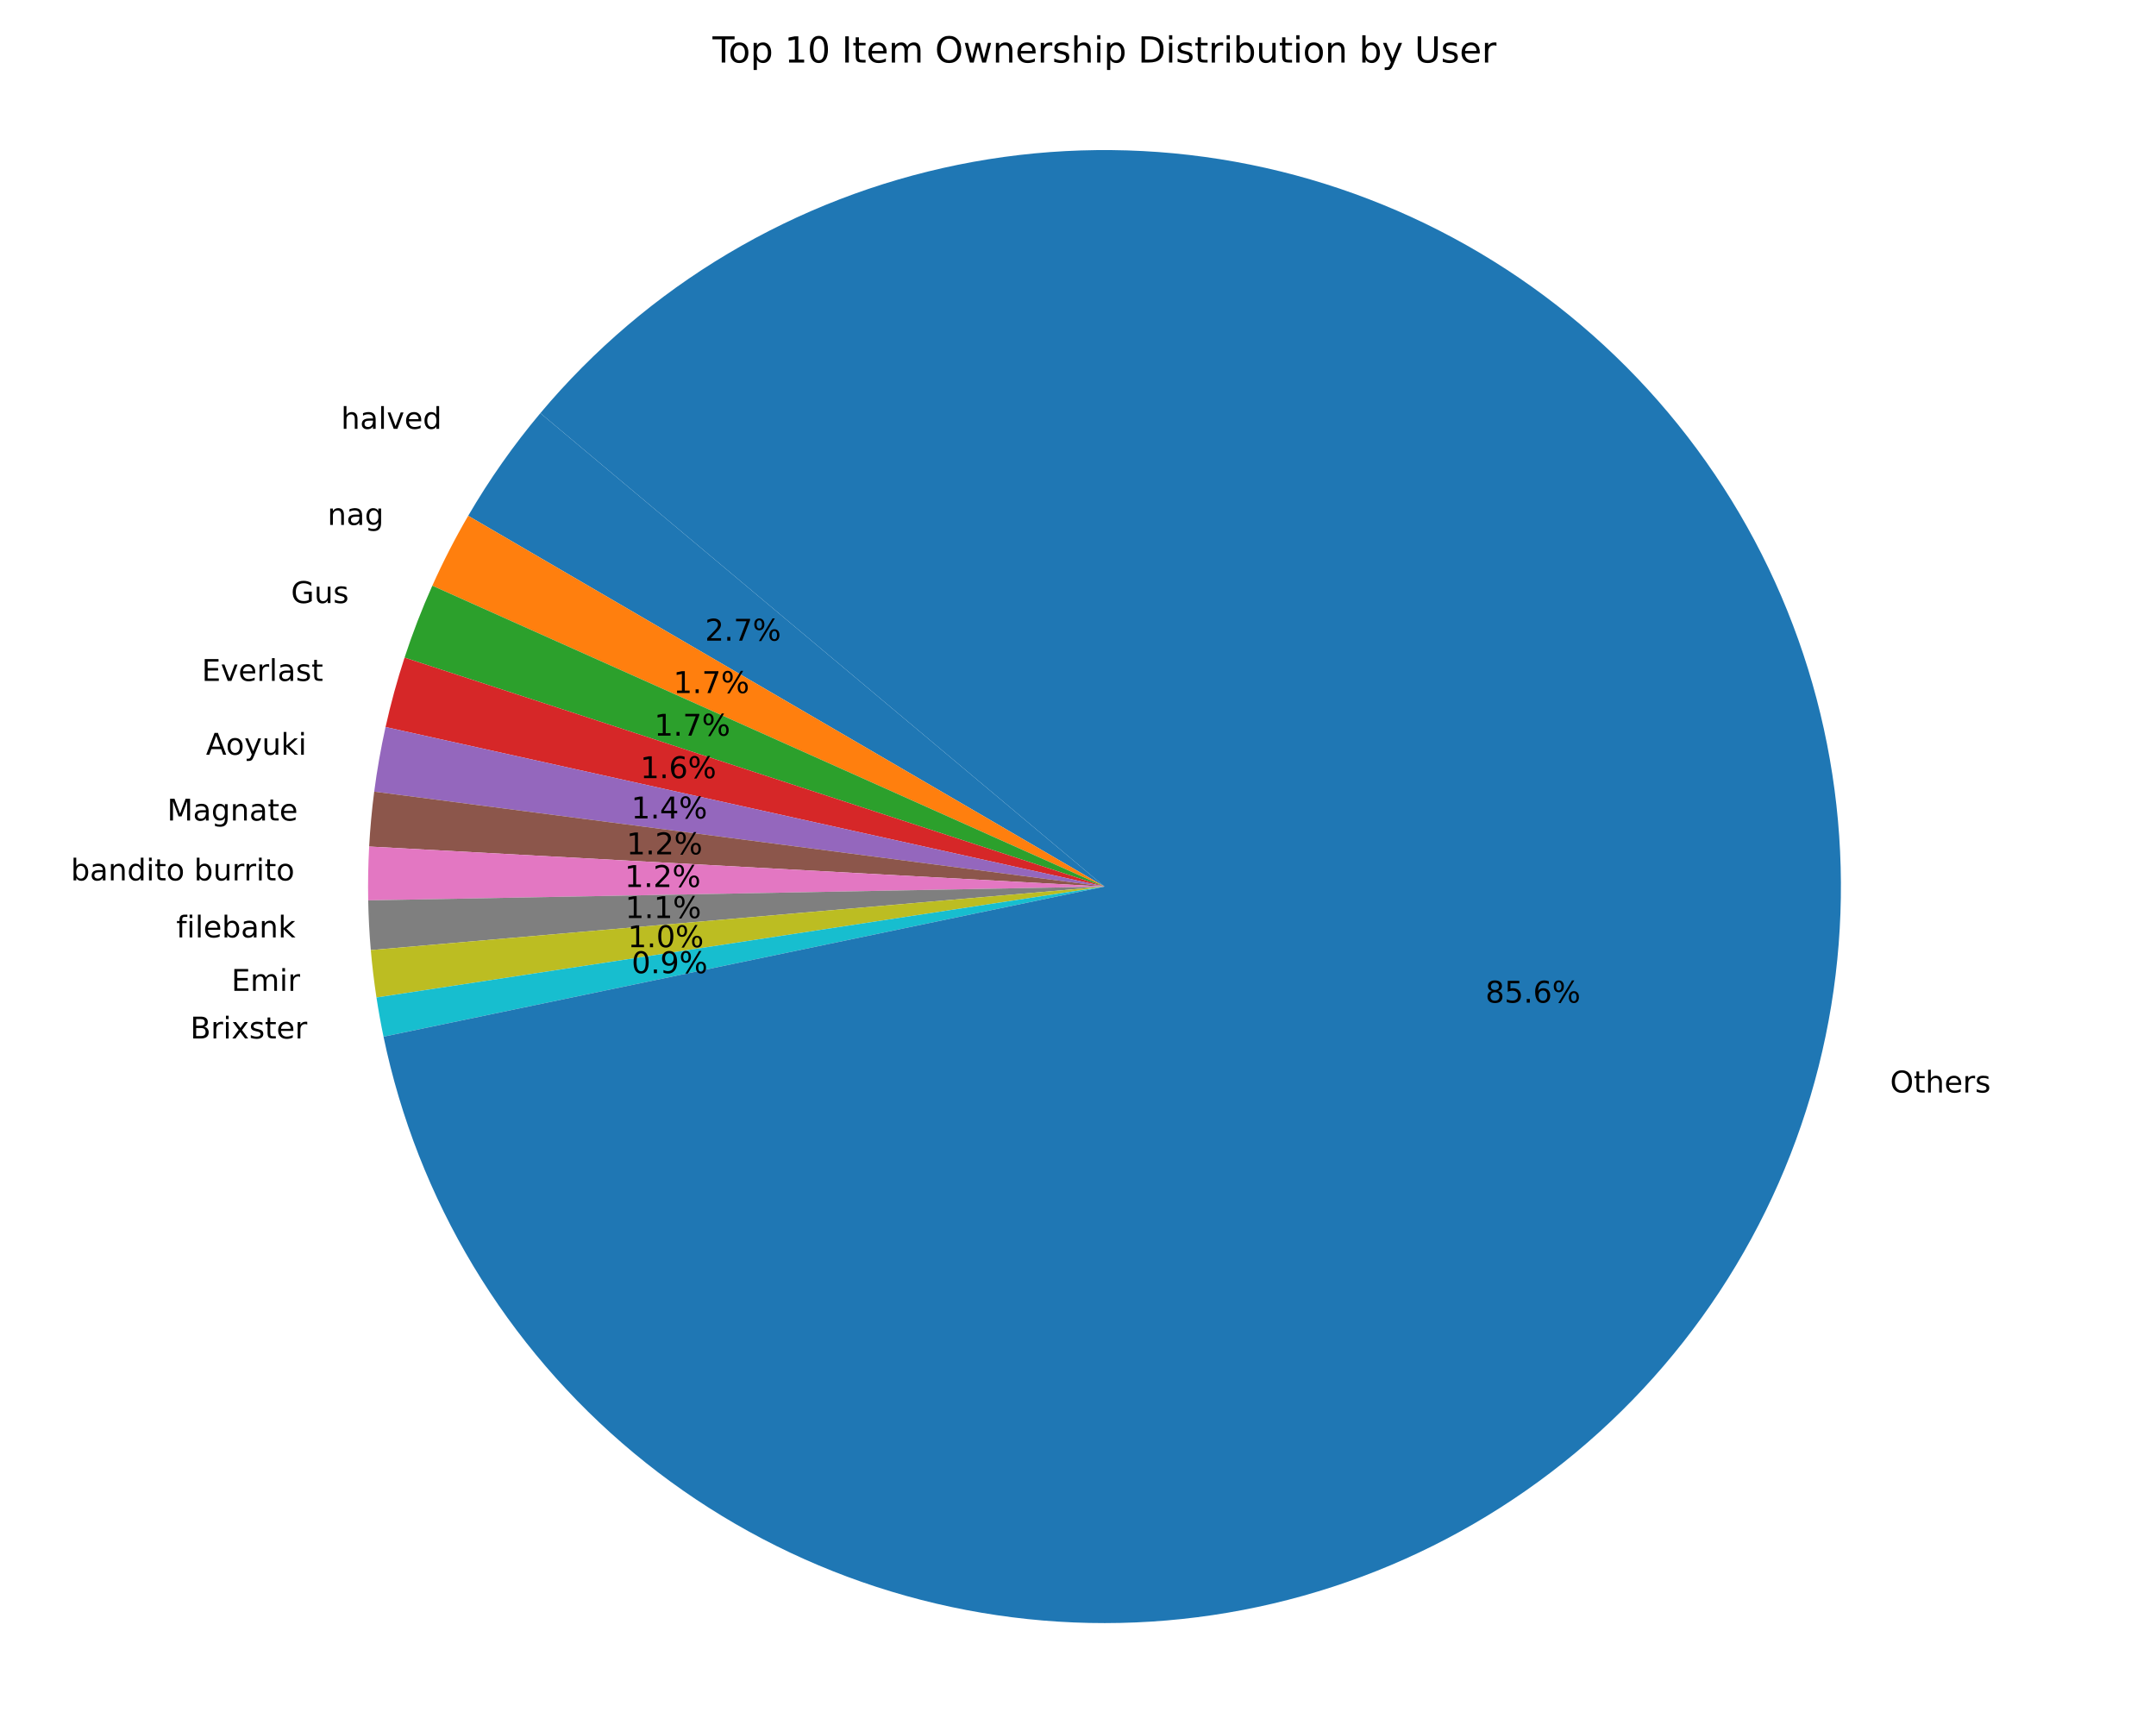
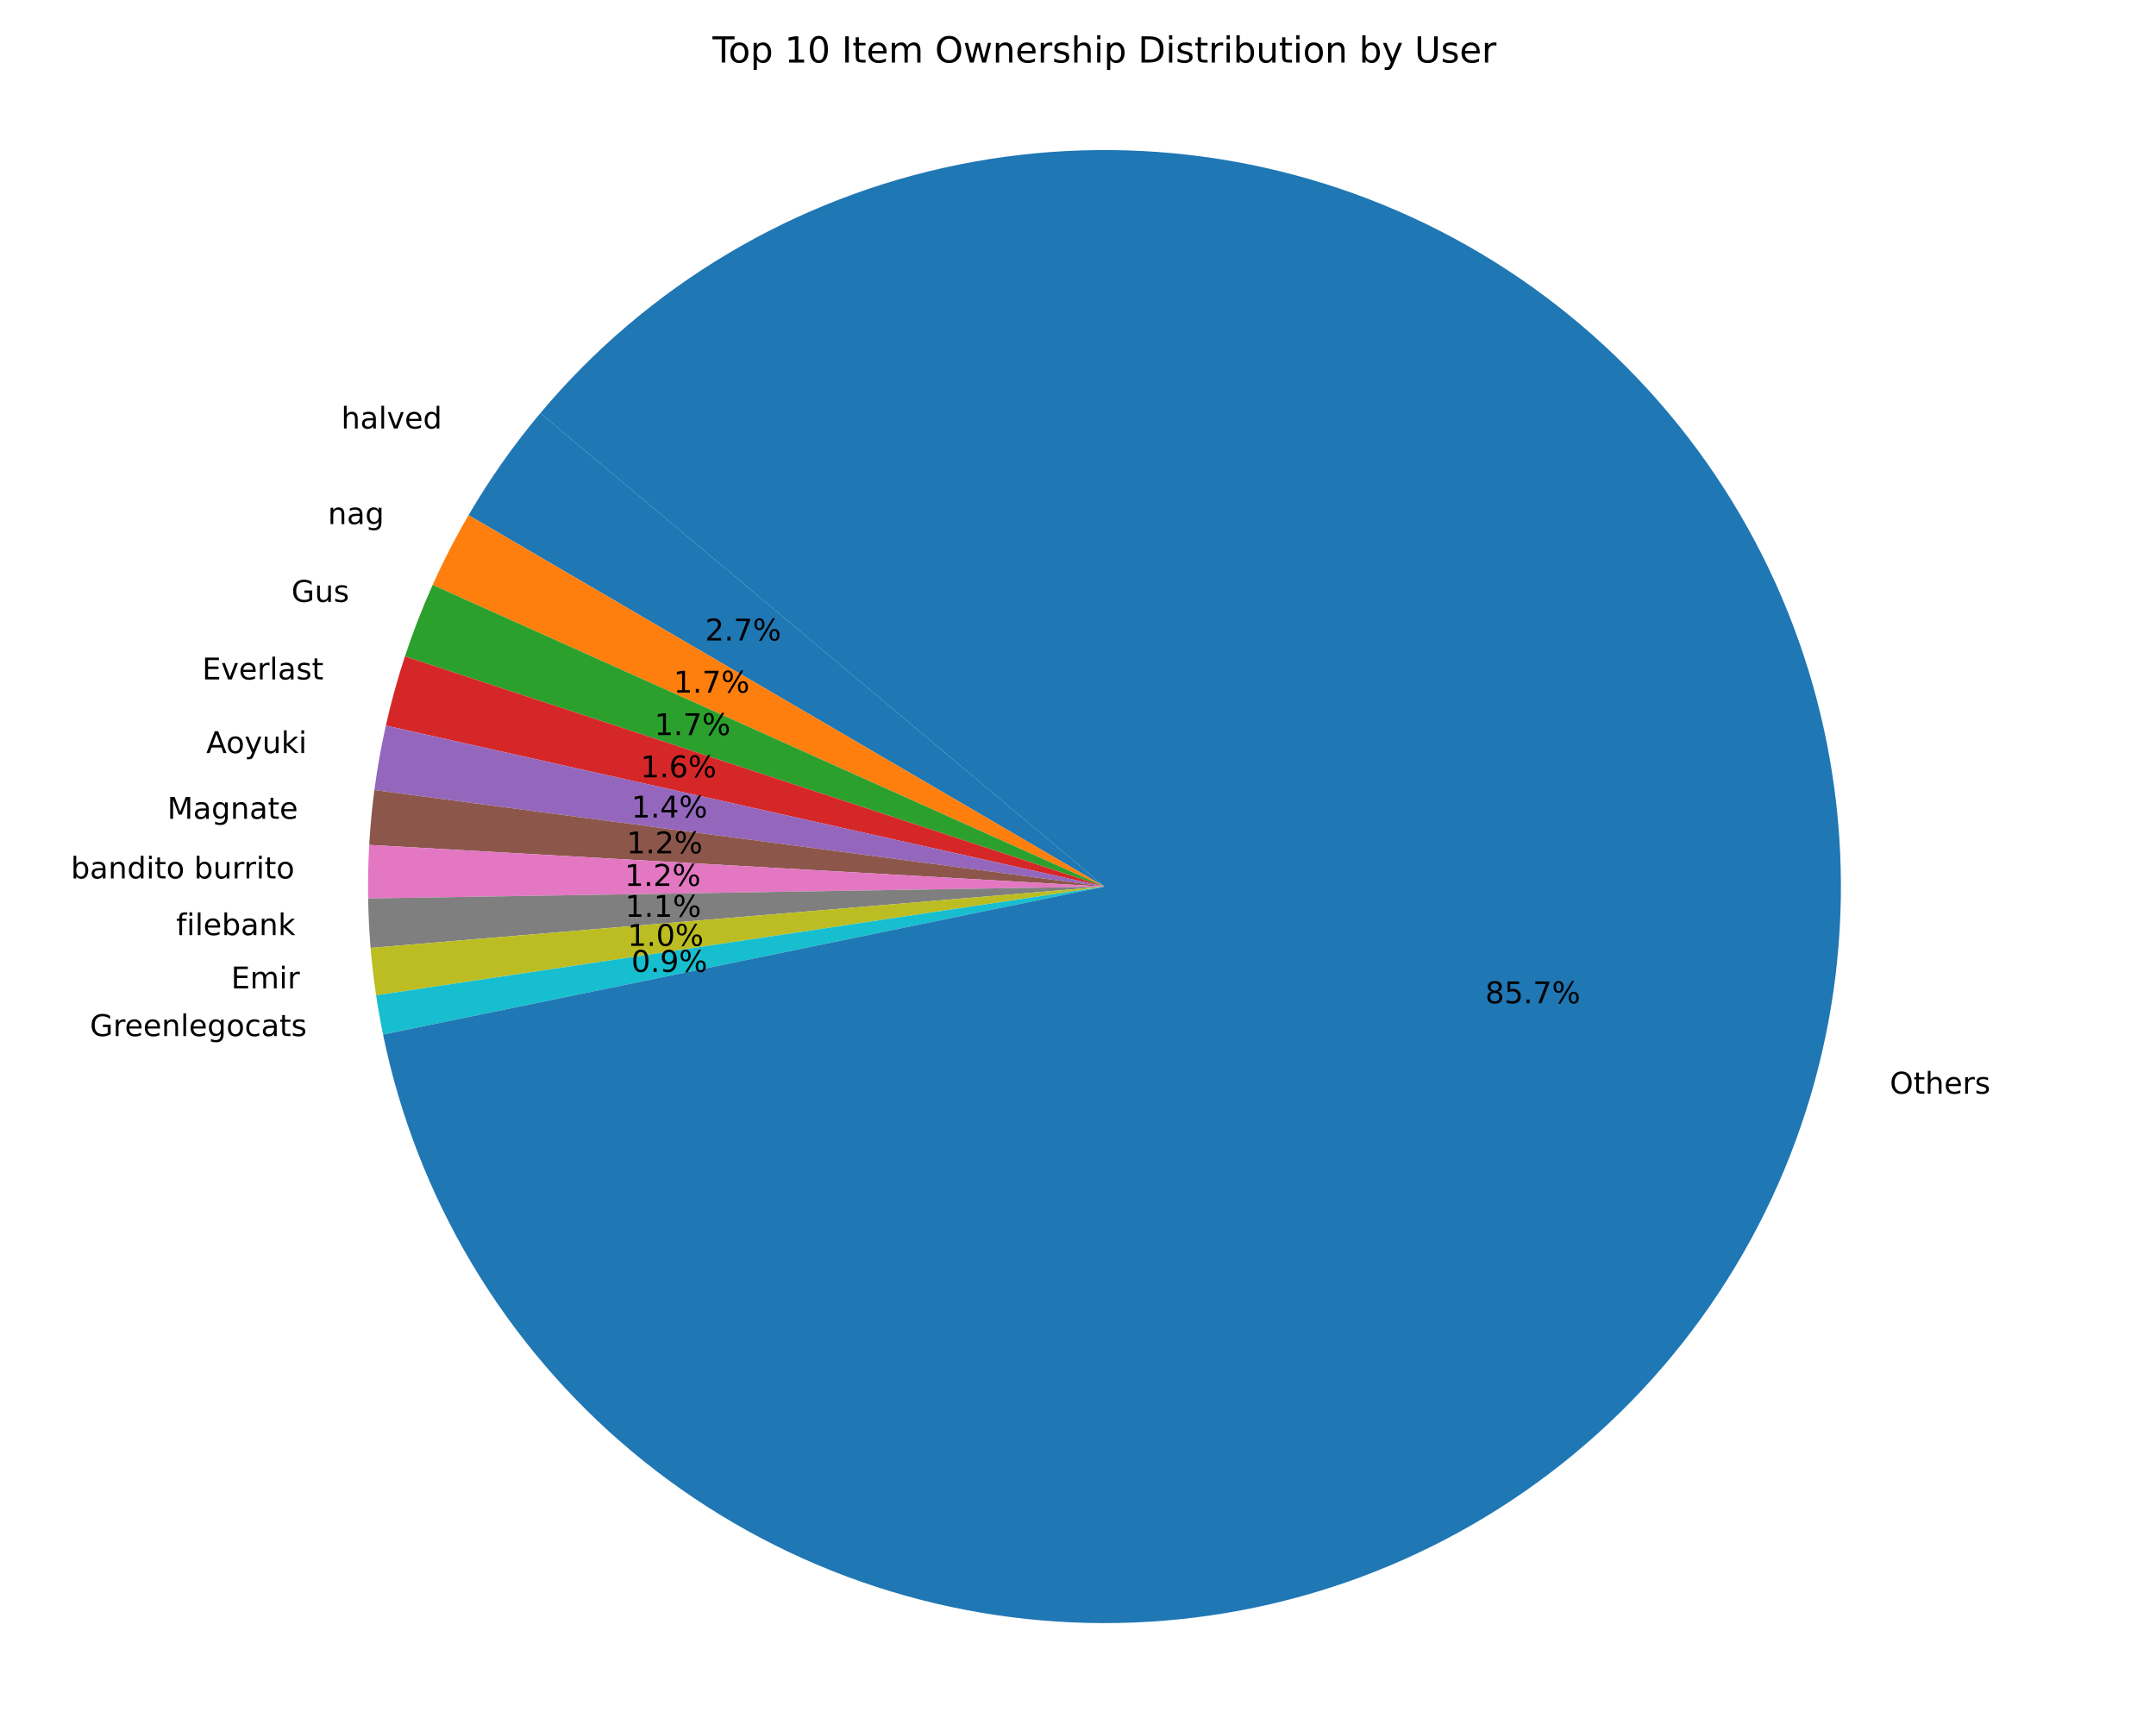
<svg xmlns="http://www.w3.org/2000/svg" xmlns:xlink="http://www.w3.org/1999/xlink" width="720pt" height="576pt" viewBox="0 0 720 576" version="1.1">
  <defs>
    <style type="text/css">*{stroke-linejoin: round; stroke-linecap: butt}</style>
  </defs>
  <g id="figure_1">
    <g id="patch_1">
      <path d="M 0 576  L 720 576  L 720 0  L 0 0  z " style="fill: #ffffff" />
    </g>
    <g id="axes_1">
      <g id="patch_2">
-         <path d="M 180.452 137.958  C 175.958 143.314 171.694 148.859 167.672 154.579  C 163.651 160.298 159.875 166.187 156.355 172.228  L 368.847 296.04  z " style="fill: #1f77b4" />
+         <path d="M 180.444 137.955  C 175.975 143.282 171.734 148.795 167.732 154.481  C 163.73 160.166 159.971 166.019 156.465 172.023  L 368.842 296.04  z " style="fill: #1f77b4" />
      </g>
      <g id="patch_3">
-         <path d="M 156.355 172.228  C 154.151 176.009 152.049 179.849 150.051 183.743  C 148.052 187.637 146.158 191.583 144.37 195.578  L 368.847 296.04  z " style="fill: #ff7f0e" />
+         <path d="M 156.465 172.023  C 154.263 175.794 152.162 179.622 150.164 183.505  C 148.166 187.387 146.272 191.322 144.483 195.305  L 368.842 296.04  z " style="fill: #ff7f0e" />
      </g>
      <g id="patch_4">
-         <path d="M 144.37 195.578  C 142.617 199.495 140.967 203.457 139.421 207.46  C 137.876 211.464 136.435 215.507 135.101 219.586  L 368.847 296.04  z " style="fill: #2ca02c" />
+         <path d="M 144.483 195.305  C 142.735 199.198 141.089 203.136 139.546 207.115  C 138.003 211.094 136.564 215.112 135.23 219.165  L 368.842 296.04  z " style="fill: #2ca02c" />
      </g>
      <g id="patch_5">
-         <path d="M 135.101 219.586  C 133.855 223.394 132.703 227.233 131.645 231.098  C 130.587 234.963 129.623 238.853 128.755 242.765  L 368.847 296.04  z " style="fill: #d62728" />
+         <path d="M 135.23 219.165  C 133.98 222.964 132.823 226.793 131.759 230.648  C 130.696 234.502 129.727 238.383 128.853 242.285  L 368.842 296.04  z " style="fill: #d62728" />
      </g>
      <g id="patch_6">
-         <path d="M 128.755 242.765  C 127.964 246.33 127.252 249.912 126.621 253.509  C 125.989 257.106 125.438 260.717 124.967 264.338  L 368.847 296.04  z " style="fill: #9467bd" />
+         <path d="M 128.853 242.285  C 128.056 245.843 127.338 249.417 126.701 253.007  C 126.063 256.596 125.505 260.199 125.027 263.813  L 368.842 296.04  z " style="fill: #9467bd" />
      </g>
      <g id="patch_7">
-         <path d="M 124.967 264.338  C 124.571 267.382 124.233 270.432 123.951 273.489  C 123.67 276.545 123.446 279.606 123.279 282.671  L 368.847 296.04  z " style="fill: #8c564b" />
+         <path d="M 125.027 263.813  C 124.625 266.853 124.28 269.9 123.992 272.953  C 123.705 276.006 123.474 279.064 123.3 282.125  L 368.842 296.04  z " style="fill: #8c564b" />
      </g>
      <g id="patch_8">
-         <path d="M 123.279 282.671  C 123.116 285.665 123.008 288.661 122.954 291.659  C 122.901 294.657 122.902 297.655 122.958 300.653  L 368.847 296.04  z " style="fill: #e377c2" />
+         <path d="M 123.3 282.125  C 123.132 285.102 123.017 288.081 122.957 291.062  C 122.896 294.043 122.89 297.024 122.938 300.006  L 368.842 296.04  z " style="fill: #e377c2" />
      </g>
      <g id="patch_9">
-         <path d="M 122.958 300.653  C 123.01 303.423 123.109 306.193 123.255 308.96  C 123.4 311.727 123.593 314.491 123.832 317.251  L 368.847 296.04  z " style="fill: #7f7f7f" />
+         <path d="M 122.938 300.006  C 122.983 302.761 123.074 305.515 123.21 308.267  C 123.347 311.019 123.531 313.768 123.76 316.514  L 368.842 296.04  z " style="fill: #7f7f7f" />
      </g>
      <g id="patch_10">
-         <path d="M 123.832 317.251  C 124.061 319.899 124.333 322.542 124.648 325.18  C 124.963 327.819 125.32 330.452 125.72 333.079  L 368.847 296.04  z " style="fill: #bcbd22" />
+         <path d="M 123.76 316.514  C 123.981 319.161 124.245 321.805 124.552 324.443  C 124.859 327.082 125.208 329.715 125.6 332.343  L 368.842 296.04  z " style="fill: #bcbd22" />
      </g>
      <g id="patch_11">
-         <path d="M 125.72 333.079  C 126.054 335.27 126.418 337.457 126.811 339.639  C 127.204 341.82 127.626 343.996 128.078 346.166  L 368.847 296.04  z " style="fill: #17becf" />
+         <path d="M 125.6 332.343  C 125.928 334.537 126.285 336.726 126.672 338.911  C 127.058 341.095 127.475 343.275 127.92 345.448  L 368.842 296.04  z " style="fill: #17becf" />
      </g>
      <g id="patch_12">
-         <path d="M 128.078 346.166  C 133.709 373.215 143.858 399.122 158.099 422.798  C 172.339 446.474 190.468 467.582 211.722 485.234  C 232.977 502.886 257.055 516.83 282.943 526.481  C 308.831 536.132 336.162 541.351 363.785 541.92  C 391.407 542.489 418.929 538.399 445.193 529.822  C 471.457 521.245 496.088 508.303 518.051 491.542  C 540.014 474.78 558.997 454.436 574.199 431.366  C 589.402 408.296 600.61 382.829 607.35 356.035  C 614.089 329.241 616.266 301.502 613.789 273.985  C 611.311 246.468 604.214 219.564 592.796 194.405  C 581.378 169.246 565.801 146.19 546.722 126.207  C 527.643 106.224 505.331 89.598 480.727 77.03  C 456.123 64.461 429.576 56.127 402.203 52.38  C 374.829 48.633 347.019 49.525 319.942 55.019  C 292.866 60.513 266.907 70.531 243.159 84.651  C 219.411 98.771 198.212 116.793 180.453 137.958  L 368.847 296.04  z " style="fill: #1f77b4" />
+         <path d="M 127.92 345.448  C 133.474 372.529 143.554 398.48 157.736 422.209  C 171.918 445.939 190 467.108 211.221 484.825  C 232.441 502.543 256.498 516.556 282.378 526.275  C 308.257 535.994 335.591 541.281 363.229 541.912  C 390.866 542.543 418.413 538.509 444.709 529.982  C 471.005 521.454 495.676 508.553 517.683 491.823  C 539.69 475.092 558.72 454.77 573.97 431.713  C 589.22 408.656 600.474 383.191 607.258 356.392  C 614.042 329.593 616.259 301.841 613.816 274.305  C 611.373 246.768 604.304 219.84 592.908 194.654  C 581.511 169.468 565.95 146.383 546.878 126.37  C 527.806 106.358 505.496 89.704 480.887 77.11  C 456.279 64.515 429.721 56.16 402.335 52.395  C 374.948 48.631 347.121 49.51 320.026 54.997  C 292.932 60.485 266.956 70.501 243.192 84.625  C 219.428 98.748 198.214 116.778 180.445 137.955  L 368.842 296.04  z " style="fill: #1f77b4" />
      </g>
      <g id="matplotlib.axis_1" />
      <g id="matplotlib.axis_2" />
      <g id="text_1">
-         <g transform="translate(113.8909 143.192) scale(0.1 -0.1)">
+         <g transform="translate(113.9567 143.0841) scale(0.1 -0.1)">
          <defs>
            <path id="DejaVuSans-68" d="M 3513 2113  L 3513 0  L 2938 0  L 2938 2094  Q 2938 2591 2744 2837  Q 2550 3084 2163 3084  Q 1697 3084 1428 2787  Q 1159 2491 1159 1978  L 1159 0  L 581 0  L 581 4863  L 1159 4863  L 1159 2956  Q 1366 3272 1645 3428  Q 1925 3584 2291 3584  Q 2894 3584 3203 3211  Q 3513 2838 3513 2113  z " transform="scale(0.015625)" />
            <path id="DejaVuSans-61" d="M 2194 1759  Q 1497 1759 1228 1600  Q 959 1441 959 1056  Q 959 750 1161 570  Q 1363 391 1709 391  Q 2188 391 2477 730  Q 2766 1069 2766 1631  L 2766 1759  L 2194 1759  z M 3341 1997  L 3341 0  L 2766 0  L 2766 531  Q 2569 213 2275 61  Q 1981 -91 1556 -91  Q 1019 -91 701 211  Q 384 513 384 1019  Q 384 1609 779 1909  Q 1175 2209 1959 2209  L 2766 2209  L 2766 2266  Q 2766 2663 2505 2880  Q 2244 3097 1772 3097  Q 1472 3097 1187 3025  Q 903 2953 641 2809  L 641 3341  Q 956 3463 1253 3523  Q 1550 3584 1831 3584  Q 2591 3584 2966 3190  Q 3341 2797 3341 1997  z " transform="scale(0.015625)" />
            <path id="DejaVuSans-6c" d="M 603 4863  L 1178 4863  L 1178 0  L 603 0  L 603 4863  z " transform="scale(0.015625)" />
            <path id="DejaVuSans-76" d="M 191 3500  L 800 3500  L 1894 563  L 2988 3500  L 3597 3500  L 2284 0  L 1503 0  L 191 3500  z " transform="scale(0.015625)" />
            <path id="DejaVuSans-65" d="M 3597 1894  L 3597 1613  L 953 1613  Q 991 1019 1311 708  Q 1631 397 2203 397  Q 2534 397 2845 478  Q 3156 559 3463 722  L 3463 178  Q 3153 47 2828 -22  Q 2503 -91 2169 -91  Q 1331 -91 842 396  Q 353 884 353 1716  Q 353 2575 817 3079  Q 1281 3584 2069 3584  Q 2775 3584 3186 3129  Q 3597 2675 3597 1894  z M 3022 2063  Q 3016 2534 2758 2815  Q 2500 3097 2075 3097  Q 1594 3097 1305 2825  Q 1016 2553 972 2059  L 3022 2063  z " transform="scale(0.015625)" />
            <path id="DejaVuSans-64" d="M 2906 2969  L 2906 4863  L 3481 4863  L 3481 0  L 2906 0  L 2906 525  Q 2725 213 2448 61  Q 2172 -91 1784 -91  Q 1150 -91 751 415  Q 353 922 353 1747  Q 353 2572 751 3078  Q 1150 3584 1784 3584  Q 2172 3584 2448 3432  Q 2725 3281 2906 2969  z M 947 1747  Q 947 1113 1208 752  Q 1469 391 1925 391  Q 2381 391 2643 752  Q 2906 1113 2906 1747  Q 2906 2381 2643 2742  Q 2381 3103 1925 3103  Q 1469 3103 1208 2742  Q 947 2381 947 1747  z " transform="scale(0.015625)" />
          </defs>
          <use xlink:href="#DejaVuSans-68" />
          <use xlink:href="#DejaVuSans-61" transform="translate(63.37891 0)" />
          <use xlink:href="#DejaVuSans-6c" transform="translate(124.6582 0)" />
          <use xlink:href="#DejaVuSans-76" transform="translate(152.4414 0)" />
          <use xlink:href="#DejaVuSans-65" transform="translate(211.6211 0)" />
          <use xlink:href="#DejaVuSans-64" transform="translate(273.1445 0)" />
        </g>
      </g>
      <g id="text_2">
-         <g transform="translate(235.4401 213.9226) scale(0.1 -0.1)">
+         <g transform="translate(235.4737 213.8638) scale(0.1 -0.1)">
          <defs>
            <path id="DejaVuSans-32" d="M 1228 531  L 3431 531  L 3431 0  L 469 0  L 469 531  Q 828 903 1448 1529  Q 2069 2156 2228 2338  Q 2531 2678 2651 2914  Q 2772 3150 2772 3378  Q 2772 3750 2511 3984  Q 2250 4219 1831 4219  Q 1534 4219 1204 4116  Q 875 4013 500 3803  L 500 4441  Q 881 4594 1212 4672  Q 1544 4750 1819 4750  Q 2544 4750 2975 4387  Q 3406 4025 3406 3419  Q 3406 3131 3298 2873  Q 3191 2616 2906 2266  Q 2828 2175 2409 1742  Q 1991 1309 1228 531  z " transform="scale(0.015625)" />
            <path id="DejaVuSans-2e" d="M 684 794  L 1344 794  L 1344 0  L 684 0  L 684 794  z " transform="scale(0.015625)" />
            <path id="DejaVuSans-37" d="M 525 4666  L 3525 4666  L 3525 4397  L 1831 0  L 1172 0  L 2766 4134  L 525 4134  L 525 4666  z " transform="scale(0.015625)" />
            <path id="DejaVuSans-25" d="M 4653 2053  Q 4381 2053 4226 1822  Q 4072 1591 4072 1178  Q 4072 772 4226 539  Q 4381 306 4653 306  Q 4919 306 5073 539  Q 5228 772 5228 1178  Q 5228 1588 5073 1820  Q 4919 2053 4653 2053  z M 4653 2450  Q 5147 2450 5437 2106  Q 5728 1763 5728 1178  Q 5728 594 5436 251  Q 5144 -91 4653 -91  Q 4153 -91 3862 251  Q 3572 594 3572 1178  Q 3572 1766 3864 2108  Q 4156 2450 4653 2450  z M 1428 4353  Q 1159 4353 1004 4120  Q 850 3888 850 3481  Q 850 3069 1003 2837  Q 1156 2606 1428 2606  Q 1700 2606 1854 2837  Q 2009 3069 2009 3481  Q 2009 3884 1853 4118  Q 1697 4353 1428 4353  z M 4250 4750  L 4750 4750  L 1831 -91  L 1331 -91  L 4250 4750  z M 1428 4750  Q 1922 4750 2215 4408  Q 2509 4066 2509 3481  Q 2509 2891 2217 2550  Q 1925 2209 1428 2209  Q 931 2209 642 2551  Q 353 2894 353 3481  Q 353 4063 643 4406  Q 934 4750 1428 4750  z " transform="scale(0.015625)" />
          </defs>
          <use xlink:href="#DejaVuSans-32" />
          <use xlink:href="#DejaVuSans-2e" transform="translate(63.62305 0)" />
          <use xlink:href="#DejaVuSans-37" transform="translate(95.41016 0)" />
          <use xlink:href="#DejaVuSans-25" transform="translate(159.0332 0)" />
        </g>
      </g>
      <g id="text_3">
-         <g transform="translate(109.3569 175.2725) scale(0.1 -0.1)">
+         <g transform="translate(109.4819 175.0106) scale(0.1 -0.1)">
          <defs>
            <path id="DejaVuSans-6e" d="M 3513 2113  L 3513 0  L 2938 0  L 2938 2094  Q 2938 2591 2744 2837  Q 2550 3084 2163 3084  Q 1697 3084 1428 2787  Q 1159 2491 1159 1978  L 1159 0  L 581 0  L 581 3500  L 1159 3500  L 1159 2956  Q 1366 3272 1645 3428  Q 1925 3584 2291 3584  Q 2894 3584 3203 3211  Q 3513 2838 3513 2113  z " transform="scale(0.015625)" />
            <path id="DejaVuSans-67" d="M 2906 1791  Q 2906 2416 2648 2759  Q 2391 3103 1925 3103  Q 1463 3103 1205 2759  Q 947 2416 947 1791  Q 947 1169 1205 825  Q 1463 481 1925 481  Q 2391 481 2648 825  Q 2906 1169 2906 1791  z M 3481 434  Q 3481 -459 3084 -895  Q 2688 -1331 1869 -1331  Q 1566 -1331 1297 -1286  Q 1028 -1241 775 -1147  L 775 -588  Q 1028 -725 1275 -790  Q 1522 -856 1778 -856  Q 2344 -856 2625 -561  Q 2906 -266 2906 331  L 2906 616  Q 2728 306 2450 153  Q 2172 0 1784 0  Q 1141 0 747 490  Q 353 981 353 1791  Q 353 2603 747 3093  Q 1141 3584 1784 3584  Q 2172 3584 2450 3431  Q 2728 3278 2906 2969  L 2906 3500  L 3481 3500  L 3481 434  z " transform="scale(0.015625)" />
          </defs>
          <use xlink:href="#DejaVuSans-6e" />
          <use xlink:href="#DejaVuSans-61" transform="translate(63.37891 0)" />
          <use xlink:href="#DejaVuSans-67" transform="translate(124.6582 0)" />
        </g>
      </g>
      <g id="text_4">
-         <g transform="translate(224.867 231.4211) scale(0.1 -0.1)">
+         <g transform="translate(224.9328 231.2782) scale(0.1 -0.1)">
          <defs>
            <path id="DejaVuSans-31" d="M 794 531  L 1825 531  L 1825 4091  L 703 3866  L 703 4441  L 1819 4666  L 2450 4666  L 2450 531  L 3481 531  L 3481 0  L 794 0  L 794 531  z " transform="scale(0.015625)" />
          </defs>
          <use xlink:href="#DejaVuSans-31" />
          <use xlink:href="#DejaVuSans-2e" transform="translate(63.62305 0)" />
          <use xlink:href="#DejaVuSans-37" transform="translate(95.41016 0)" />
          <use xlink:href="#DejaVuSans-25" transform="translate(159.0332 0)" />
        </g>
      </g>
      <g id="text_5">
-         <g transform="translate(97.18344 201.3619) scale(0.1 -0.1)">
+         <g transform="translate(97.32097 200.9819) scale(0.1 -0.1)">
          <defs>
            <path id="DejaVuSans-47" d="M 3809 666  L 3809 1919  L 2778 1919  L 2778 2438  L 4434 2438  L 4434 434  Q 4069 175 3628 42  Q 3188 -91 2688 -91  Q 1594 -91 976 548  Q 359 1188 359 2328  Q 359 3472 976 4111  Q 1594 4750 2688 4750  Q 3144 4750 3555 4637  Q 3966 4525 4313 4306  L 4313 3634  Q 3963 3931 3569 4081  Q 3175 4231 2741 4231  Q 1884 4231 1454 3753  Q 1025 3275 1025 2328  Q 1025 1384 1454 906  Q 1884 428 2741 428  Q 3075 428 3337 486  Q 3600 544 3809 666  z " transform="scale(0.015625)" />
            <path id="DejaVuSans-75" d="M 544 1381  L 544 3500  L 1119 3500  L 1119 1403  Q 1119 906 1312 657  Q 1506 409 1894 409  Q 2359 409 2629 706  Q 2900 1003 2900 1516  L 2900 3500  L 3475 3500  L 3475 0  L 2900 0  L 2900 538  Q 2691 219 2414 64  Q 2138 -91 1772 -91  Q 1169 -91 856 284  Q 544 659 544 1381  z M 1991 3584  L 1991 3584  z " transform="scale(0.015625)" />
            <path id="DejaVuSans-73" d="M 2834 3397  L 2834 2853  Q 2591 2978 2328 3040  Q 2066 3103 1784 3103  Q 1356 3103 1142 2972  Q 928 2841 928 2578  Q 928 2378 1081 2264  Q 1234 2150 1697 2047  L 1894 2003  Q 2506 1872 2764 1633  Q 3022 1394 3022 966  Q 3022 478 2636 193  Q 2250 -91 1575 -91  Q 1294 -91 989 -36  Q 684 19 347 128  L 347 722  Q 666 556 975 473  Q 1284 391 1588 391  Q 1994 391 2212 530  Q 2431 669 2431 922  Q 2431 1156 2273 1281  Q 2116 1406 1581 1522  L 1381 1569  Q 847 1681 609 1914  Q 372 2147 372 2553  Q 372 3047 722 3315  Q 1072 3584 1716 3584  Q 2034 3584 2315 3537  Q 2597 3491 2834 3397  z " transform="scale(0.015625)" />
          </defs>
          <use xlink:href="#DejaVuSans-47" />
          <use xlink:href="#DejaVuSans-75" transform="translate(77.49023 0)" />
          <use xlink:href="#DejaVuSans-73" transform="translate(140.8691 0)" />
        </g>
      </g>
      <g id="text_6">
-         <g transform="translate(218.4894 245.6516) scale(0.1 -0.1)">
+         <g transform="translate(218.5621 245.4444) scale(0.1 -0.1)">
          <use xlink:href="#DejaVuSans-31" />
          <use xlink:href="#DejaVuSans-2e" transform="translate(63.62305 0)" />
          <use xlink:href="#DejaVuSans-37" transform="translate(95.41016 0)" />
          <use xlink:href="#DejaVuSans-25" transform="translate(159.0332 0)" />
        </g>
      </g>
      <g id="text_7">
-         <g transform="translate(67.38686 227.3629) scale(0.1 -0.1)">
+         <g transform="translate(67.5136 226.8677) scale(0.1 -0.1)">
          <defs>
            <path id="DejaVuSans-45" d="M 628 4666  L 3578 4666  L 3578 4134  L 1259 4134  L 1259 2753  L 3481 2753  L 3481 2222  L 1259 2222  L 1259 531  L 3634 531  L 3634 0  L 628 0  L 628 4666  z " transform="scale(0.015625)" />
            <path id="DejaVuSans-72" d="M 2631 2963  Q 2534 3019 2420 3045  Q 2306 3072 2169 3072  Q 1681 3072 1420 2755  Q 1159 2438 1159 1844  L 1159 0  L 581 0  L 581 3500  L 1159 3500  L 1159 2956  Q 1341 3275 1631 3429  Q 1922 3584 2338 3584  Q 2397 3584 2469 3576  Q 2541 3569 2628 3553  L 2631 2963  z " transform="scale(0.015625)" />
            <path id="DejaVuSans-74" d="M 1172 4494  L 1172 3500  L 2356 3500  L 2356 3053  L 1172 3053  L 1172 1153  Q 1172 725 1289 603  Q 1406 481 1766 481  L 2356 481  L 2356 0  L 1766 0  Q 1100 0 847 248  Q 594 497 594 1153  L 594 3053  L 172 3053  L 172 3500  L 594 3500  L 594 4494  L 1172 4494  z " transform="scale(0.015625)" />
          </defs>
          <use xlink:href="#DejaVuSans-45" />
          <use xlink:href="#DejaVuSans-76" transform="translate(63.18359 0)" />
          <use xlink:href="#DejaVuSans-65" transform="translate(122.3633 0)" />
          <use xlink:href="#DejaVuSans-72" transform="translate(183.8867 0)" />
          <use xlink:href="#DejaVuSans-6c" transform="translate(225 0)" />
          <use xlink:href="#DejaVuSans-61" transform="translate(252.7832 0)" />
          <use xlink:href="#DejaVuSans-73" transform="translate(314.0625 0)" />
          <use xlink:href="#DejaVuSans-74" transform="translate(366.1621 0)" />
        </g>
      </g>
      <g id="text_8">
-         <g transform="translate(213.8234 259.834) scale(0.1 -0.1)">
+         <g transform="translate(213.8902 259.5639) scale(0.1 -0.1)">
          <defs>
            <path id="DejaVuSans-36" d="M 2113 2584  Q 1688 2584 1439 2293  Q 1191 2003 1191 1497  Q 1191 994 1439 701  Q 1688 409 2113 409  Q 2538 409 2786 701  Q 3034 994 3034 1497  Q 3034 2003 2786 2293  Q 2538 2584 2113 2584  z M 3366 4563  L 3366 3988  Q 3128 4100 2886 4159  Q 2644 4219 2406 4219  Q 1781 4219 1451 3797  Q 1122 3375 1075 2522  Q 1259 2794 1537 2939  Q 1816 3084 2150 3084  Q 2853 3084 3261 2657  Q 3669 2231 3669 1497  Q 3669 778 3244 343  Q 2819 -91 2113 -91  Q 1303 -91 875 529  Q 447 1150 447 2328  Q 447 3434 972 4092  Q 1497 4750 2381 4750  Q 2619 4750 2861 4703  Q 3103 4656 3366 4563  z " transform="scale(0.015625)" />
          </defs>
          <use xlink:href="#DejaVuSans-31" />
          <use xlink:href="#DejaVuSans-2e" transform="translate(63.62305 0)" />
          <use xlink:href="#DejaVuSans-36" transform="translate(95.41016 0)" />
          <use xlink:href="#DejaVuSans-25" transform="translate(159.0332 0)" />
        </g>
      </g>
      <g id="text_9">
-         <g transform="translate(68.78863 252.0156) scale(0.1 -0.1)">
+         <g transform="translate(68.87703 251.4628) scale(0.1 -0.1)">
          <defs>
            <path id="DejaVuSans-41" d="M 2188 4044  L 1331 1722  L 3047 1722  L 2188 4044  z M 1831 4666  L 2547 4666  L 4325 0  L 3669 0  L 3244 1197  L 1141 1197  L 716 0  L 50 0  L 1831 4666  z " transform="scale(0.015625)" />
            <path id="DejaVuSans-6f" d="M 1959 3097  Q 1497 3097 1228 2736  Q 959 2375 959 1747  Q 959 1119 1226 758  Q 1494 397 1959 397  Q 2419 397 2687 759  Q 2956 1122 2956 1747  Q 2956 2369 2687 2733  Q 2419 3097 1959 3097  z M 1959 3584  Q 2709 3584 3137 3096  Q 3566 2609 3566 1747  Q 3566 888 3137 398  Q 2709 -91 1959 -91  Q 1206 -91 779 398  Q 353 888 353 1747  Q 353 2609 779 3096  Q 1206 3584 1959 3584  z " transform="scale(0.015625)" />
            <path id="DejaVuSans-79" d="M 2059 -325  Q 1816 -950 1584 -1140  Q 1353 -1331 966 -1331  L 506 -1331  L 506 -850  L 844 -850  Q 1081 -850 1212 -737  Q 1344 -625 1503 -206  L 1606 56  L 191 3500  L 800 3500  L 1894 763  L 2988 3500  L 3597 3500  L 2059 -325  z " transform="scale(0.015625)" />
            <path id="DejaVuSans-6b" d="M 581 4863  L 1159 4863  L 1159 1991  L 2875 3500  L 3609 3500  L 1753 1863  L 3688 0  L 2938 0  L 1159 1709  L 1159 0  L 581 0  L 581 4863  z " transform="scale(0.015625)" />
            <path id="DejaVuSans-69" d="M 603 3500  L 1178 3500  L 1178 0  L 603 0  L 603 3500  z M 603 4863  L 1178 4863  L 1178 4134  L 603 4134  L 603 4863  z " transform="scale(0.015625)" />
          </defs>
          <use xlink:href="#DejaVuSans-41" />
          <use xlink:href="#DejaVuSans-6f" transform="translate(66.6582 0)" />
          <use xlink:href="#DejaVuSans-79" transform="translate(127.8398 0)" />
          <use xlink:href="#DejaVuSans-75" transform="translate(187.0195 0)" />
          <use xlink:href="#DejaVuSans-6b" transform="translate(250.3984 0)" />
          <use xlink:href="#DejaVuSans-69" transform="translate(308.3086 0)" />
        </g>
      </g>
      <g id="text_10">
-         <g transform="translate(210.809 273.2809) scale(0.1 -0.1)">
+         <g transform="translate(210.8549 272.9794) scale(0.1 -0.1)">
          <defs>
            <path id="DejaVuSans-34" d="M 2419 4116  L 825 1625  L 2419 1625  L 2419 4116  z M 2253 4666  L 3047 4666  L 3047 1625  L 3713 1625  L 3713 1100  L 3047 1100  L 3047 0  L 2419 0  L 2419 1100  L 313 1100  L 313 1709  L 2253 4666  z " transform="scale(0.015625)" />
          </defs>
          <use xlink:href="#DejaVuSans-31" />
          <use xlink:href="#DejaVuSans-2e" transform="translate(63.62305 0)" />
          <use xlink:href="#DejaVuSans-34" transform="translate(95.41016 0)" />
          <use xlink:href="#DejaVuSans-25" transform="translate(159.0332 0)" />
        </g>
      </g>
      <g id="text_11">
-         <g transform="translate(55.81797 273.993) scale(0.1 -0.1)">
+         <g transform="translate(55.86368 273.4037) scale(0.1 -0.1)">
          <defs>
            <path id="DejaVuSans-4d" d="M 628 4666  L 1569 4666  L 2759 1491  L 3956 4666  L 4897 4666  L 4897 0  L 4281 0  L 4281 4097  L 3078 897  L 2444 897  L 1241 4097  L 1241 0  L 628 0  L 628 4666  z " transform="scale(0.015625)" />
          </defs>
          <use xlink:href="#DejaVuSans-4d" />
          <use xlink:href="#DejaVuSans-61" transform="translate(86.2793 0)" />
          <use xlink:href="#DejaVuSans-67" transform="translate(147.5586 0)" />
          <use xlink:href="#DejaVuSans-6e" transform="translate(211.0352 0)" />
          <use xlink:href="#DejaVuSans-61" transform="translate(274.4141 0)" />
          <use xlink:href="#DejaVuSans-74" transform="translate(335.6934 0)" />
          <use xlink:href="#DejaVuSans-65" transform="translate(374.9023 0)" />
        </g>
      </g>
      <g id="text_12">
-         <g transform="translate(209.2074 285.2686) scale(0.1 -0.1)">
+         <g transform="translate(209.23 284.9472) scale(0.1 -0.1)">
          <use xlink:href="#DejaVuSans-31" />
          <use xlink:href="#DejaVuSans-2e" transform="translate(63.62305 0)" />
          <use xlink:href="#DejaVuSans-32" transform="translate(95.41016 0)" />
          <use xlink:href="#DejaVuSans-25" transform="translate(159.0332 0)" />
        </g>
      </g>
      <g id="text_13">
-         <g transform="translate(23.6571 293.9803) scale(0.1 -0.1)">
+         <g transform="translate(23.66041 293.3235) scale(0.1 -0.1)">
          <defs>
            <path id="DejaVuSans-62" d="M 3116 1747  Q 3116 2381 2855 2742  Q 2594 3103 2138 3103  Q 1681 3103 1420 2742  Q 1159 2381 1159 1747  Q 1159 1113 1420 752  Q 1681 391 2138 391  Q 2594 391 2855 752  Q 3116 1113 3116 1747  z M 1159 2969  Q 1341 3281 1617 3432  Q 1894 3584 2278 3584  Q 2916 3584 3314 3078  Q 3713 2572 3713 1747  Q 3713 922 3314 415  Q 2916 -91 2278 -91  Q 1894 -91 1617 61  Q 1341 213 1159 525  L 1159 0  L 581 0  L 581 4863  L 1159 4863  L 1159 2969  z " transform="scale(0.015625)" />
            <path id="DejaVuSans-20" transform="scale(0.015625)" />
          </defs>
          <use xlink:href="#DejaVuSans-62" />
          <use xlink:href="#DejaVuSans-61" transform="translate(63.47656 0)" />
          <use xlink:href="#DejaVuSans-6e" transform="translate(124.7559 0)" />
          <use xlink:href="#DejaVuSans-64" transform="translate(188.1348 0)" />
          <use xlink:href="#DejaVuSans-69" transform="translate(251.6113 0)" />
          <use xlink:href="#DejaVuSans-74" transform="translate(279.3945 0)" />
          <use xlink:href="#DejaVuSans-6f" transform="translate(318.6035 0)" />
          <use xlink:href="#DejaVuSans-20" transform="translate(379.7852 0)" />
          <use xlink:href="#DejaVuSans-62" transform="translate(411.5723 0)" />
          <use xlink:href="#DejaVuSans-75" transform="translate(475.0488 0)" />
          <use xlink:href="#DejaVuSans-72" transform="translate(538.4277 0)" />
          <use xlink:href="#DejaVuSans-72" transform="translate(577.791 0)" />
          <use xlink:href="#DejaVuSans-69" transform="translate(618.9043 0)" />
          <use xlink:href="#DejaVuSans-74" transform="translate(646.6875 0)" />
          <use xlink:href="#DejaVuSans-6f" transform="translate(685.8965 0)" />
        </g>
      </g>
      <g id="text_14">
-         <g transform="translate(208.6092 296.1708) scale(0.1 -0.1)">
+         <g transform="translate(208.6086 295.8125) scale(0.1 -0.1)">
          <use xlink:href="#DejaVuSans-31" />
          <use xlink:href="#DejaVuSans-2e" transform="translate(63.62305 0)" />
          <use xlink:href="#DejaVuSans-32" transform="translate(95.41016 0)" />
          <use xlink:href="#DejaVuSans-25" transform="translate(159.0332 0)" />
        </g>
      </g>
      <g id="text_15">
-         <g transform="translate(58.86116 313.0109) scale(0.1 -0.1)">
+         <g transform="translate(58.81294 312.2487) scale(0.1 -0.1)">
          <defs>
            <path id="DejaVuSans-66" d="M 2375 4863  L 2375 4384  L 1825 4384  Q 1516 4384 1395 4259  Q 1275 4134 1275 3809  L 1275 3500  L 2222 3500  L 2222 3053  L 1275 3053  L 1275 0  L 697 0  L 697 3053  L 147 3053  L 147 3500  L 697 3500  L 697 3744  Q 697 4328 969 4595  Q 1241 4863 1831 4863  L 2375 4863  z " transform="scale(0.015625)" />
          </defs>
          <use xlink:href="#DejaVuSans-66" />
          <use xlink:href="#DejaVuSans-69" transform="translate(35.20508 0)" />
          <use xlink:href="#DejaVuSans-6c" transform="translate(62.98828 0)" />
          <use xlink:href="#DejaVuSans-65" transform="translate(90.77148 0)" />
          <use xlink:href="#DejaVuSans-62" transform="translate(152.2949 0)" />
          <use xlink:href="#DejaVuSans-61" transform="translate(215.7715 0)" />
          <use xlink:href="#DejaVuSans-6e" transform="translate(277.0508 0)" />
          <use xlink:href="#DejaVuSans-6b" transform="translate(340.4297 0)" />
        </g>
      </g>
      <g id="text_16">
-         <g transform="translate(208.7895 306.5511) scale(0.1 -0.1)">
+         <g transform="translate(208.7609 306.1354) scale(0.1 -0.1)">
          <use xlink:href="#DejaVuSans-31" />
          <use xlink:href="#DejaVuSans-2e" transform="translate(63.62305 0)" />
          <use xlink:href="#DejaVuSans-31" transform="translate(95.41016 0)" />
          <use xlink:href="#DejaVuSans-25" transform="translate(159.0332 0)" />
        </g>
      </g>
      <g id="text_17">
-         <g transform="translate(77.27933 330.8539) scale(0.1 -0.1)">
+         <g transform="translate(77.17459 330.043) scale(0.1 -0.1)">
          <defs>
            <path id="DejaVuSans-6d" d="M 3328 2828  Q 3544 3216 3844 3400  Q 4144 3584 4550 3584  Q 5097 3584 5394 3201  Q 5691 2819 5691 2113  L 5691 0  L 5113 0  L 5113 2094  Q 5113 2597 4934 2840  Q 4756 3084 4391 3084  Q 3944 3084 3684 2787  Q 3425 2491 3425 1978  L 3425 0  L 2847 0  L 2847 2094  Q 2847 2600 2669 2842  Q 2491 3084 2119 3084  Q 1678 3084 1418 2786  Q 1159 2488 1159 1978  L 1159 0  L 581 0  L 581 3500  L 1159 3500  L 1159 2956  Q 1356 3278 1631 3431  Q 1906 3584 2284 3584  Q 2666 3584 2933 3390  Q 3200 3197 3328 2828  z " transform="scale(0.015625)" />
          </defs>
          <use xlink:href="#DejaVuSans-45" />
          <use xlink:href="#DejaVuSans-6d" transform="translate(63.18359 0)" />
          <use xlink:href="#DejaVuSans-69" transform="translate(160.5957 0)" />
          <use xlink:href="#DejaVuSans-72" transform="translate(188.3789 0)" />
        </g>
      </g>
      <g id="text_18">
-         <g transform="translate(209.6253 316.2837) scale(0.1 -0.1)">
+         <g transform="translate(209.5658 315.8413) scale(0.1 -0.1)">
          <defs>
            <path id="DejaVuSans-30" d="M 2034 4250  Q 1547 4250 1301 3770  Q 1056 3291 1056 2328  Q 1056 1369 1301 889  Q 1547 409 2034 409  Q 2525 409 2770 889  Q 3016 1369 3016 2328  Q 3016 3291 2770 3770  Q 2525 4250 2034 4250  z M 2034 4750  Q 2819 4750 3233 4129  Q 3647 3509 3647 2328  Q 3647 1150 3233 529  Q 2819 -91 2034 -91  Q 1250 -91 836 529  Q 422 1150 422 2328  Q 422 3509 836 4129  Q 1250 4750 2034 4750  z " transform="scale(0.015625)" />
          </defs>
          <use xlink:href="#DejaVuSans-31" />
          <use xlink:href="#DejaVuSans-2e" transform="translate(63.62305 0)" />
          <use xlink:href="#DejaVuSans-30" transform="translate(95.41016 0)" />
          <use xlink:href="#DejaVuSans-25" transform="translate(159.0332 0)" />
        </g>
      </g>
      <g id="text_19">
-         <g transform="translate(63.54445 346.7579) scale(0.1 -0.1)">
-           <defs>
-             <path id="DejaVuSans-42" d="M 1259 2228  L 1259 519  L 2272 519  Q 2781 519 3026 730  Q 3272 941 3272 1375  Q 3272 1813 3026 2020  Q 2781 2228 2272 2228  L 1259 2228  z M 1259 4147  L 1259 2741  L 2194 2741  Q 2656 2741 2882 2914  Q 3109 3088 3109 3444  Q 3109 3797 2882 3972  Q 2656 4147 2194 4147  L 1259 4147  z M 628 4666  L 2241 4666  Q 2963 4666 3353 4366  Q 3744 4066 3744 3513  Q 3744 3084 3544 2831  Q 3344 2578 2956 2516  Q 3422 2416 3680 2098  Q 3938 1781 3938 1306  Q 3938 681 3513 340  Q 3088 0 2303 0  L 628 0  L 628 4666  z " transform="scale(0.015625)" />
-             <path id="DejaVuSans-78" d="M 3513 3500  L 2247 1797  L 3578 0  L 2900 0  L 1881 1375  L 863 0  L 184 0  L 1544 1831  L 300 3500  L 978 3500  L 1906 2253  L 2834 3500  L 3513 3500  z " transform="scale(0.015625)" />
-           </defs>
-           <use xlink:href="#DejaVuSans-42" />
-           <use xlink:href="#DejaVuSans-72" transform="translate(68.60352 0)" />
-           <use xlink:href="#DejaVuSans-69" transform="translate(109.7168 0)" />
-           <use xlink:href="#DejaVuSans-78" transform="translate(137.5 0)" />
-           <use xlink:href="#DejaVuSans-73" transform="translate(196.6797 0)" />
-           <use xlink:href="#DejaVuSans-74" transform="translate(248.7793 0)" />
-           <use xlink:href="#DejaVuSans-65" transform="translate(287.9883 0)" />
-           <use xlink:href="#DejaVuSans-72" transform="translate(349.5117 0)" />
+         <g transform="translate(30.02194 345.9575) scale(0.1 -0.1)">
+           <defs>
+             <path id="DejaVuSans-63" d="M 3122 3366  L 3122 2828  Q 2878 2963 2633 3030  Q 2388 3097 2138 3097  Q 1578 3097 1268 2742  Q 959 2388 959 1747  Q 959 1106 1268 751  Q 1578 397 2138 397  Q 2388 397 2633 464  Q 2878 531 3122 666  L 3122 134  Q 2881 22 2623 -34  Q 2366 -91 2075 -91  Q 1284 -91 818 406  Q 353 903 353 1747  Q 353 2603 823 3093  Q 1294 3584 2113 3584  Q 2378 3584 2631 3529  Q 2884 3475 3122 3366  z " transform="scale(0.015625)" />
+           </defs>
+           <use xlink:href="#DejaVuSans-47" />
+           <use xlink:href="#DejaVuSans-72" transform="translate(77.49023 0)" />
+           <use xlink:href="#DejaVuSans-65" transform="translate(116.3535 0)" />
+           <use xlink:href="#DejaVuSans-65" transform="translate(177.877 0)" />
+           <use xlink:href="#DejaVuSans-6e" transform="translate(239.4004 0)" />
+           <use xlink:href="#DejaVuSans-6c" transform="translate(302.7793 0)" />
+           <use xlink:href="#DejaVuSans-65" transform="translate(330.5625 0)" />
+           <use xlink:href="#DejaVuSans-67" transform="translate(392.0859 0)" />
+           <use xlink:href="#DejaVuSans-6f" transform="translate(455.5625 0)" />
+           <use xlink:href="#DejaVuSans-63" transform="translate(516.7441 0)" />
+           <use xlink:href="#DejaVuSans-61" transform="translate(571.7246 0)" />
+           <use xlink:href="#DejaVuSans-74" transform="translate(633.0039 0)" />
+           <use xlink:href="#DejaVuSans-73" transform="translate(672.2129 0)" />
        </g>
      </g>
      <g id="text_20">
-         <g transform="translate(210.923 324.9586) scale(0.1 -0.1)">
+         <g transform="translate(210.8377 324.522) scale(0.1 -0.1)">
          <defs>
            <path id="DejaVuSans-39" d="M 703 97  L 703 672  Q 941 559 1184 500  Q 1428 441 1663 441  Q 2288 441 2617 861  Q 2947 1281 2994 2138  Q 2813 1869 2534 1725  Q 2256 1581 1919 1581  Q 1219 1581 811 2004  Q 403 2428 403 3163  Q 403 3881 828 4315  Q 1253 4750 1959 4750  Q 2769 4750 3195 4129  Q 3622 3509 3622 2328  Q 3622 1225 3098 567  Q 2575 -91 1691 -91  Q 1453 -91 1209 -44  Q 966 3 703 97  z M 1959 2075  Q 2384 2075 2632 2365  Q 2881 2656 2881 3163  Q 2881 3666 2632 3958  Q 2384 4250 1959 4250  Q 1534 4250 1286 3958  Q 1038 3666 1038 3163  Q 1038 2656 1286 2365  Q 1534 2075 1959 2075  z " transform="scale(0.015625)" />
          </defs>
          <use xlink:href="#DejaVuSans-30" />
          <use xlink:href="#DejaVuSans-2e" transform="translate(63.62305 0)" />
          <use xlink:href="#DejaVuSans-39" transform="translate(95.41016 0)" />
          <use xlink:href="#DejaVuSans-25" transform="translate(159.0332 0)" />
        </g>
      </g>
      <g id="text_21">
-         <g transform="translate(631.1998 364.7937) scale(0.1 -0.1)">
+         <g transform="translate(631.0997 365.1865) scale(0.1 -0.1)">
          <defs>
            <path id="DejaVuSans-4f" d="M 2522 4238  Q 1834 4238 1429 3725  Q 1025 3213 1025 2328  Q 1025 1447 1429 934  Q 1834 422 2522 422  Q 3209 422 3611 934  Q 4013 1447 4013 2328  Q 4013 3213 3611 3725  Q 3209 4238 2522 4238  z M 2522 4750  Q 3503 4750 4090 4092  Q 4678 3434 4678 2328  Q 4678 1225 4090 567  Q 3503 -91 2522 -91  Q 1538 -91 948 565  Q 359 1222 359 2328  Q 359 3434 948 4092  Q 1538 4750 2522 4750  z " transform="scale(0.015625)" />
          </defs>
          <use xlink:href="#DejaVuSans-4f" />
          <use xlink:href="#DejaVuSans-74" transform="translate(78.71094 0)" />
          <use xlink:href="#DejaVuSans-68" transform="translate(117.9199 0)" />
          <use xlink:href="#DejaVuSans-65" transform="translate(181.2988 0)" />
          <use xlink:href="#DejaVuSans-72" transform="translate(242.8223 0)" />
          <use xlink:href="#DejaVuSans-73" transform="translate(283.9355 0)" />
        </g>
      </g>
      <g id="text_22">
-         <g transform="translate(496.0651 334.7963) scale(0.1 -0.1)">
+         <g transform="translate(496.0082 335.0105) scale(0.1 -0.1)">
          <defs>
            <path id="DejaVuSans-38" d="M 2034 2216  Q 1584 2216 1326 1975  Q 1069 1734 1069 1313  Q 1069 891 1326 650  Q 1584 409 2034 409  Q 2484 409 2743 651  Q 3003 894 3003 1313  Q 3003 1734 2745 1975  Q 2488 2216 2034 2216  z M 1403 2484  Q 997 2584 770 2862  Q 544 3141 544 3541  Q 544 4100 942 4425  Q 1341 4750 2034 4750  Q 2731 4750 3128 4425  Q 3525 4100 3525 3541  Q 3525 3141 3298 2862  Q 3072 2584 2669 2484  Q 3125 2378 3379 2068  Q 3634 1759 3634 1313  Q 3634 634 3220 271  Q 2806 -91 2034 -91  Q 1263 -91 848 271  Q 434 634 434 1313  Q 434 1759 690 2068  Q 947 2378 1403 2484  z M 1172 3481  Q 1172 3119 1398 2916  Q 1625 2713 2034 2713  Q 2441 2713 2670 2916  Q 2900 3119 2900 3481  Q 2900 3844 2670 4047  Q 2441 4250 2034 4250  Q 1625 4250 1398 4047  Q 1172 3844 1172 3481  z " transform="scale(0.015625)" />
            <path id="DejaVuSans-35" d="M 691 4666  L 3169 4666  L 3169 4134  L 1269 4134  L 1269 2991  Q 1406 3038 1543 3061  Q 1681 3084 1819 3084  Q 2600 3084 3056 2656  Q 3513 2228 3513 1497  Q 3513 744 3044 326  Q 2575 -91 1722 -91  Q 1428 -91 1123 -41  Q 819 9 494 109  L 494 744  Q 775 591 1075 516  Q 1375 441 1709 441  Q 2250 441 2565 725  Q 2881 1009 2881 1497  Q 2881 1984 2565 2268  Q 2250 2553 1709 2553  Q 1456 2553 1204 2497  Q 953 2441 691 2322  L 691 4666  z " transform="scale(0.015625)" />
          </defs>
          <use xlink:href="#DejaVuSans-38" />
          <use xlink:href="#DejaVuSans-35" transform="translate(63.62305 0)" />
          <use xlink:href="#DejaVuSans-2e" transform="translate(127.2461 0)" />
-           <use xlink:href="#DejaVuSans-36" transform="translate(159.0332 0)" />
+           <use xlink:href="#DejaVuSans-37" transform="translate(159.0332 0)" />
          <use xlink:href="#DejaVuSans-25" transform="translate(222.6562 0)" />
        </g>
      </g>
      <g id="text_23">
-         <g transform="translate(237.9546 20.88) scale(0.12 -0.12)">
+         <g transform="translate(237.9495 20.88) scale(0.12 -0.12)">
          <defs>
            <path id="DejaVuSans-54" d="M -19 4666  L 3928 4666  L 3928 4134  L 2272 4134  L 2272 0  L 1638 0  L 1638 4134  L -19 4134  L -19 4666  z " transform="scale(0.015625)" />
            <path id="DejaVuSans-70" d="M 1159 525  L 1159 -1331  L 581 -1331  L 581 3500  L 1159 3500  L 1159 2969  Q 1341 3281 1617 3432  Q 1894 3584 2278 3584  Q 2916 3584 3314 3078  Q 3713 2572 3713 1747  Q 3713 922 3314 415  Q 2916 -91 2278 -91  Q 1894 -91 1617 61  Q 1341 213 1159 525  z M 3116 1747  Q 3116 2381 2855 2742  Q 2594 3103 2138 3103  Q 1681 3103 1420 2742  Q 1159 2381 1159 1747  Q 1159 1113 1420 752  Q 1681 391 2138 391  Q 2594 391 2855 752  Q 3116 1113 3116 1747  z " transform="scale(0.015625)" />
            <path id="DejaVuSans-49" d="M 628 4666  L 1259 4666  L 1259 0  L 628 0  L 628 4666  z " transform="scale(0.015625)" />
            <path id="DejaVuSans-77" d="M 269 3500  L 844 3500  L 1563 769  L 2278 3500  L 2956 3500  L 3675 769  L 4391 3500  L 4966 3500  L 4050 0  L 3372 0  L 2619 2869  L 1863 0  L 1184 0  L 269 3500  z " transform="scale(0.015625)" />
            <path id="DejaVuSans-44" d="M 1259 4147  L 1259 519  L 2022 519  Q 2988 519 3436 956  Q 3884 1394 3884 2338  Q 3884 3275 3436 3711  Q 2988 4147 2022 4147  L 1259 4147  z M 628 4666  L 1925 4666  Q 3281 4666 3915 4102  Q 4550 3538 4550 2338  Q 4550 1131 3912 565  Q 3275 0 1925 0  L 628 0  L 628 4666  z " transform="scale(0.015625)" />
            <path id="DejaVuSans-55" d="M 556 4666  L 1191 4666  L 1191 1831  Q 1191 1081 1462 751  Q 1734 422 2344 422  Q 2950 422 3222 751  Q 3494 1081 3494 1831  L 3494 4666  L 4128 4666  L 4128 1753  Q 4128 841 3676 375  Q 3225 -91 2344 -91  Q 1459 -91 1007 375  Q 556 841 556 1753  L 556 4666  z " transform="scale(0.015625)" />
          </defs>
          <use xlink:href="#DejaVuSans-54" />
          <use xlink:href="#DejaVuSans-6f" transform="translate(44.08398 0)" />
          <use xlink:href="#DejaVuSans-70" transform="translate(105.2656 0)" />
          <use xlink:href="#DejaVuSans-20" transform="translate(168.7422 0)" />
          <use xlink:href="#DejaVuSans-31" transform="translate(200.5293 0)" />
          <use xlink:href="#DejaVuSans-30" transform="translate(264.1523 0)" />
          <use xlink:href="#DejaVuSans-20" transform="translate(327.7754 0)" />
          <use xlink:href="#DejaVuSans-49" transform="translate(359.5625 0)" />
          <use xlink:href="#DejaVuSans-74" transform="translate(389.0547 0)" />
          <use xlink:href="#DejaVuSans-65" transform="translate(428.2637 0)" />
          <use xlink:href="#DejaVuSans-6d" transform="translate(489.7871 0)" />
          <use xlink:href="#DejaVuSans-20" transform="translate(587.1992 0)" />
          <use xlink:href="#DejaVuSans-4f" transform="translate(618.9863 0)" />
          <use xlink:href="#DejaVuSans-77" transform="translate(697.6973 0)" />
          <use xlink:href="#DejaVuSans-6e" transform="translate(779.4844 0)" />
          <use xlink:href="#DejaVuSans-65" transform="translate(842.8633 0)" />
          <use xlink:href="#DejaVuSans-72" transform="translate(904.3867 0)" />
          <use xlink:href="#DejaVuSans-73" transform="translate(945.5 0)" />
          <use xlink:href="#DejaVuSans-68" transform="translate(997.5996 0)" />
          <use xlink:href="#DejaVuSans-69" transform="translate(1060.979 0)" />
          <use xlink:href="#DejaVuSans-70" transform="translate(1088.762 0)" />
          <use xlink:href="#DejaVuSans-20" transform="translate(1152.238 0)" />
          <use xlink:href="#DejaVuSans-44" transform="translate(1184.025 0)" />
          <use xlink:href="#DejaVuSans-69" transform="translate(1261.027 0)" />
          <use xlink:href="#DejaVuSans-73" transform="translate(1288.811 0)" />
          <use xlink:href="#DejaVuSans-74" transform="translate(1340.91 0)" />
          <use xlink:href="#DejaVuSans-72" transform="translate(1380.119 0)" />
          <use xlink:href="#DejaVuSans-69" transform="translate(1421.232 0)" />
          <use xlink:href="#DejaVuSans-62" transform="translate(1449.016 0)" />
          <use xlink:href="#DejaVuSans-75" transform="translate(1512.492 0)" />
          <use xlink:href="#DejaVuSans-74" transform="translate(1575.871 0)" />
          <use xlink:href="#DejaVuSans-69" transform="translate(1615.08 0)" />
          <use xlink:href="#DejaVuSans-6f" transform="translate(1642.863 0)" />
          <use xlink:href="#DejaVuSans-6e" transform="translate(1704.045 0)" />
          <use xlink:href="#DejaVuSans-20" transform="translate(1767.424 0)" />
          <use xlink:href="#DejaVuSans-62" transform="translate(1799.211 0)" />
          <use xlink:href="#DejaVuSans-79" transform="translate(1862.688 0)" />
          <use xlink:href="#DejaVuSans-20" transform="translate(1921.867 0)" />
          <use xlink:href="#DejaVuSans-55" transform="translate(1953.654 0)" />
          <use xlink:href="#DejaVuSans-73" transform="translate(2026.848 0)" />
          <use xlink:href="#DejaVuSans-65" transform="translate(2078.947 0)" />
          <use xlink:href="#DejaVuSans-72" transform="translate(2140.471 0)" />
        </g>
      </g>
    </g>
  </g>
</svg>
